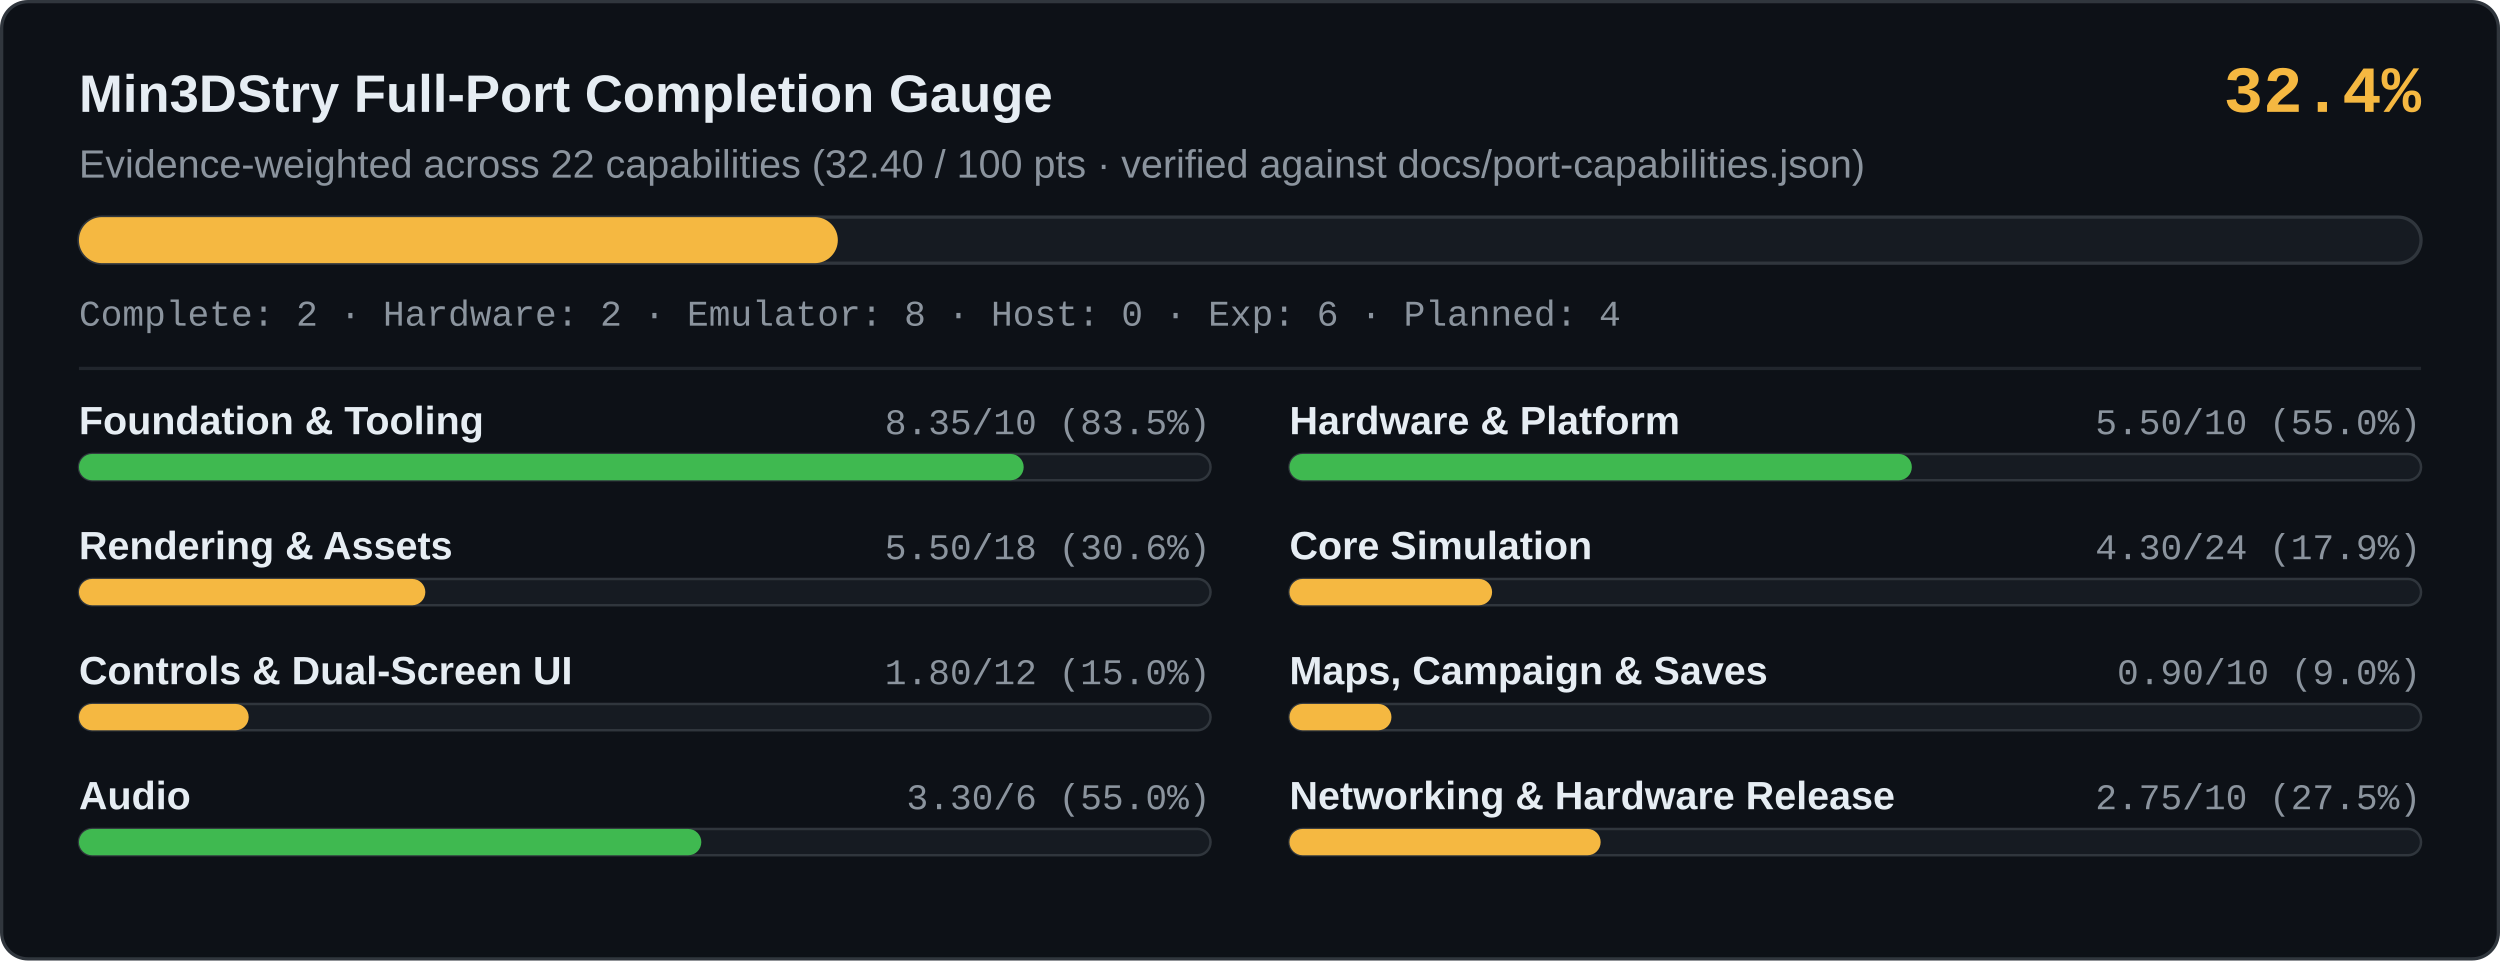
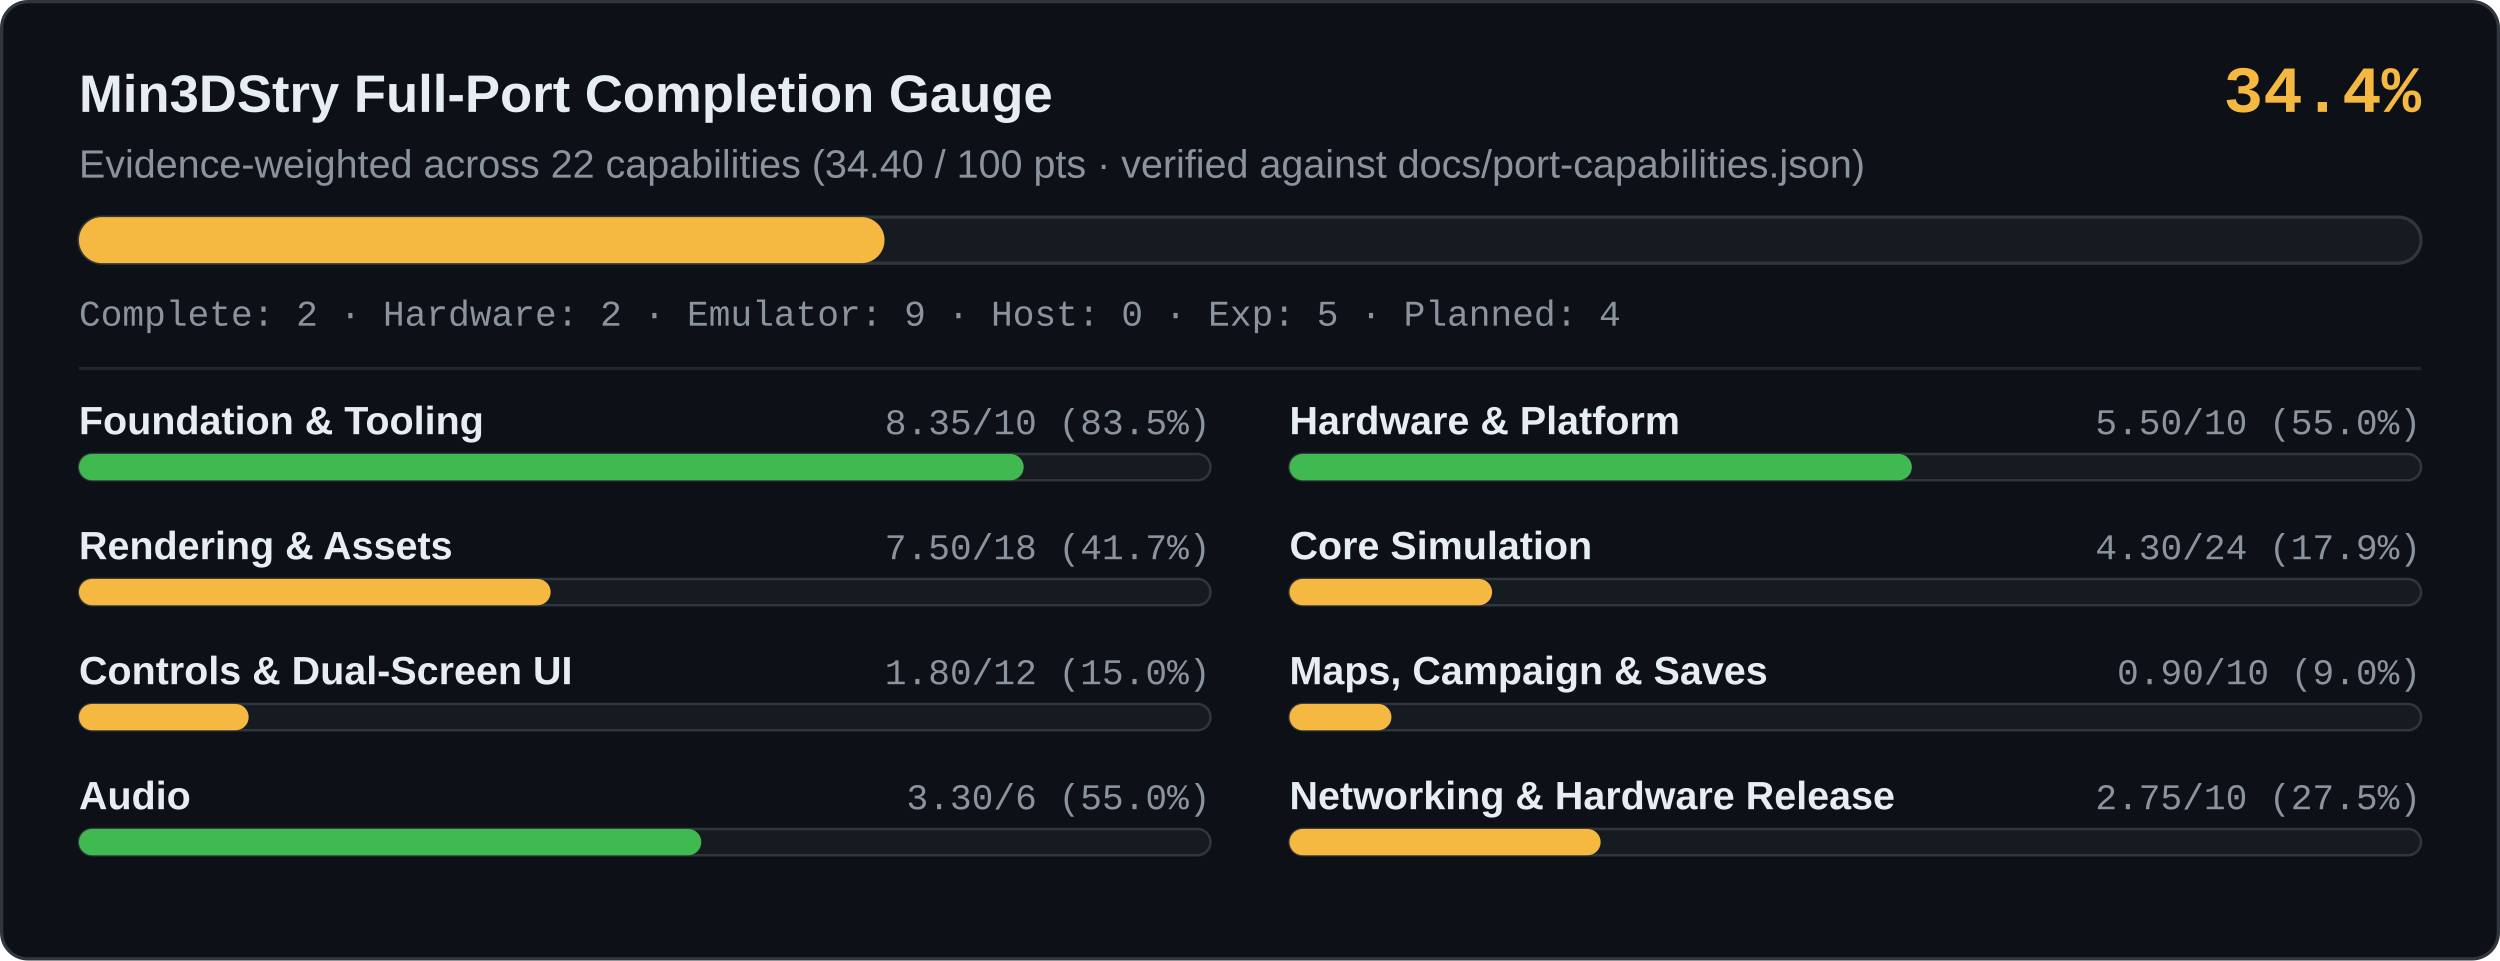
- <svg xmlns="http://www.w3.org/2000/svg" width="760" height="292" viewBox="0 0 760 292" role="img" aria-label="Min3DStry Port Completion 32.4%">
+ <svg xmlns="http://www.w3.org/2000/svg" width="760" height="292" viewBox="0 0 760 292" role="img" aria-label="Min3DStry Port Completion 34.4%">
  <rect x="0.5" y="0.5" width="759" height="291" rx="8" fill="#0d1117" stroke="#30363d" />
  <text x="24" y="34" fill="#e6edf3" font-family="Segoe UI, Ubuntu, Arial, sans-serif" font-size="16" font-weight="700">Min3DStry Full-Port Completion Gauge</text>
-   <text x="736" y="34" text-anchor="end" fill="#f5b841" font-family="Consolas, Liberation Mono, monospace" font-size="20" font-weight="700">32.4%</text>
-   <text x="24" y="54" fill="#8b949e" font-family="Segoe UI, Ubuntu, Arial, sans-serif" font-size="12">Evidence-weighted across 22 capabilities (32.40 / 100 pts · verified against docs/port-capabilities.json)</text>
+   <text x="736" y="34" text-anchor="end" fill="#f5b841" font-family="Consolas, Liberation Mono, monospace" font-size="20" font-weight="700">34.4%</text>
+   <text x="24" y="54" fill="#8b949e" font-family="Segoe UI, Ubuntu, Arial, sans-serif" font-size="12">Evidence-weighted across 22 capabilities (34.40 / 100 pts · verified against docs/port-capabilities.json)</text>
  <rect x="24" y="66" width="712" height="14" rx="7" fill="#161b22" stroke="#30363d" />
-   <rect x="24" y="66" width="230.7" height="14" rx="7" fill="#f5b841" />
-   <text x="24" y="99" fill="#8b949e" font-family="Consolas, Liberation Mono, monospace" font-size="11">Complete: 2  ·  Hardware: 2  ·  Emulator: 8  ·  Host: 0  ·  Exp: 6  ·  Planned: 4</text>
+   <rect x="24" y="66" width="244.9" height="14" rx="7" fill="#f5b841" />
+   <text x="24" y="99" fill="#8b949e" font-family="Consolas, Liberation Mono, monospace" font-size="11">Complete: 2  ·  Hardware: 2  ·  Emulator: 9  ·  Host: 0  ·  Exp: 5  ·  Planned: 4</text>
  <line x1="24" y1="112" x2="736" y2="112" stroke="#21262d" stroke-width="1" />
  <text x="24" y="132" fill="#e6edf3" font-family="Segoe UI, Ubuntu, Arial, sans-serif" font-size="12" font-weight="600">Foundation &amp; Tooling</text>
  <text x="368" y="132" text-anchor="end" fill="#8b949e" font-family="Consolas, Liberation Mono, monospace" font-size="11">8.35/10 (83.5%)</text>
  <rect x="24" y="138" width="344" height="8" rx="4" fill="#161b22" stroke="#30363d" stroke-width="0.75" />
  <rect x="24" y="138" width="287.2" height="8" rx="4" fill="#3fb950" />
  <text x="392" y="132" fill="#e6edf3" font-family="Segoe UI, Ubuntu, Arial, sans-serif" font-size="12" font-weight="600">Hardware &amp; Platform</text>
  <text x="736" y="132" text-anchor="end" fill="#8b949e" font-family="Consolas, Liberation Mono, monospace" font-size="11">5.50/10 (55.0%)</text>
  <rect x="392" y="138" width="344" height="8" rx="4" fill="#161b22" stroke="#30363d" stroke-width="0.75" />
  <rect x="392" y="138" width="189.2" height="8" rx="4" fill="#3fb950" />
  <text x="24" y="170" fill="#e6edf3" font-family="Segoe UI, Ubuntu, Arial, sans-serif" font-size="12" font-weight="600">Rendering &amp; Assets</text>
-   <text x="368" y="170" text-anchor="end" fill="#8b949e" font-family="Consolas, Liberation Mono, monospace" font-size="11">5.50/18 (30.6%)</text>
+   <text x="368" y="170" text-anchor="end" fill="#8b949e" font-family="Consolas, Liberation Mono, monospace" font-size="11">7.50/18 (41.7%)</text>
  <rect x="24" y="176" width="344" height="8" rx="4" fill="#161b22" stroke="#30363d" stroke-width="0.75" />
-   <rect x="24" y="176" width="105.3" height="8" rx="4" fill="#f5b841" />
+   <rect x="24" y="176" width="143.4" height="8" rx="4" fill="#f5b841" />
  <text x="392" y="170" fill="#e6edf3" font-family="Segoe UI, Ubuntu, Arial, sans-serif" font-size="12" font-weight="600">Core Simulation</text>
  <text x="736" y="170" text-anchor="end" fill="#8b949e" font-family="Consolas, Liberation Mono, monospace" font-size="11">4.30/24 (17.9%)</text>
  <rect x="392" y="176" width="344" height="8" rx="4" fill="#161b22" stroke="#30363d" stroke-width="0.75" />
  <rect x="392" y="176" width="61.6" height="8" rx="4" fill="#f5b841" />
  <text x="24" y="208" fill="#e6edf3" font-family="Segoe UI, Ubuntu, Arial, sans-serif" font-size="12" font-weight="600">Controls &amp; Dual-Screen UI</text>
  <text x="368" y="208" text-anchor="end" fill="#8b949e" font-family="Consolas, Liberation Mono, monospace" font-size="11">1.80/12 (15.0%)</text>
  <rect x="24" y="214" width="344" height="8" rx="4" fill="#161b22" stroke="#30363d" stroke-width="0.75" />
  <rect x="24" y="214" width="51.6" height="8" rx="4" fill="#f5b841" />
  <text x="392" y="208" fill="#e6edf3" font-family="Segoe UI, Ubuntu, Arial, sans-serif" font-size="12" font-weight="600">Maps, Campaign &amp; Saves</text>
  <text x="736" y="208" text-anchor="end" fill="#8b949e" font-family="Consolas, Liberation Mono, monospace" font-size="11">0.90/10 (9.0%)</text>
  <rect x="392" y="214" width="344" height="8" rx="4" fill="#161b22" stroke="#30363d" stroke-width="0.75" />
  <rect x="392" y="214" width="31.0" height="8" rx="4" fill="#f5b841" />
  <text x="24" y="246" fill="#e6edf3" font-family="Segoe UI, Ubuntu, Arial, sans-serif" font-size="12" font-weight="600">Audio</text>
  <text x="368" y="246" text-anchor="end" fill="#8b949e" font-family="Consolas, Liberation Mono, monospace" font-size="11">3.30/6 (55.0%)</text>
  <rect x="24" y="252" width="344" height="8" rx="4" fill="#161b22" stroke="#30363d" stroke-width="0.75" />
  <rect x="24" y="252" width="189.2" height="8" rx="4" fill="#3fb950" />
  <text x="392" y="246" fill="#e6edf3" font-family="Segoe UI, Ubuntu, Arial, sans-serif" font-size="12" font-weight="600">Networking &amp; Hardware Release</text>
  <text x="736" y="246" text-anchor="end" fill="#8b949e" font-family="Consolas, Liberation Mono, monospace" font-size="11">2.75/10 (27.5%)</text>
  <rect x="392" y="252" width="344" height="8" rx="4" fill="#161b22" stroke="#30363d" stroke-width="0.75" />
  <rect x="392" y="252" width="94.6" height="8" rx="4" fill="#f5b841" />
</svg>
